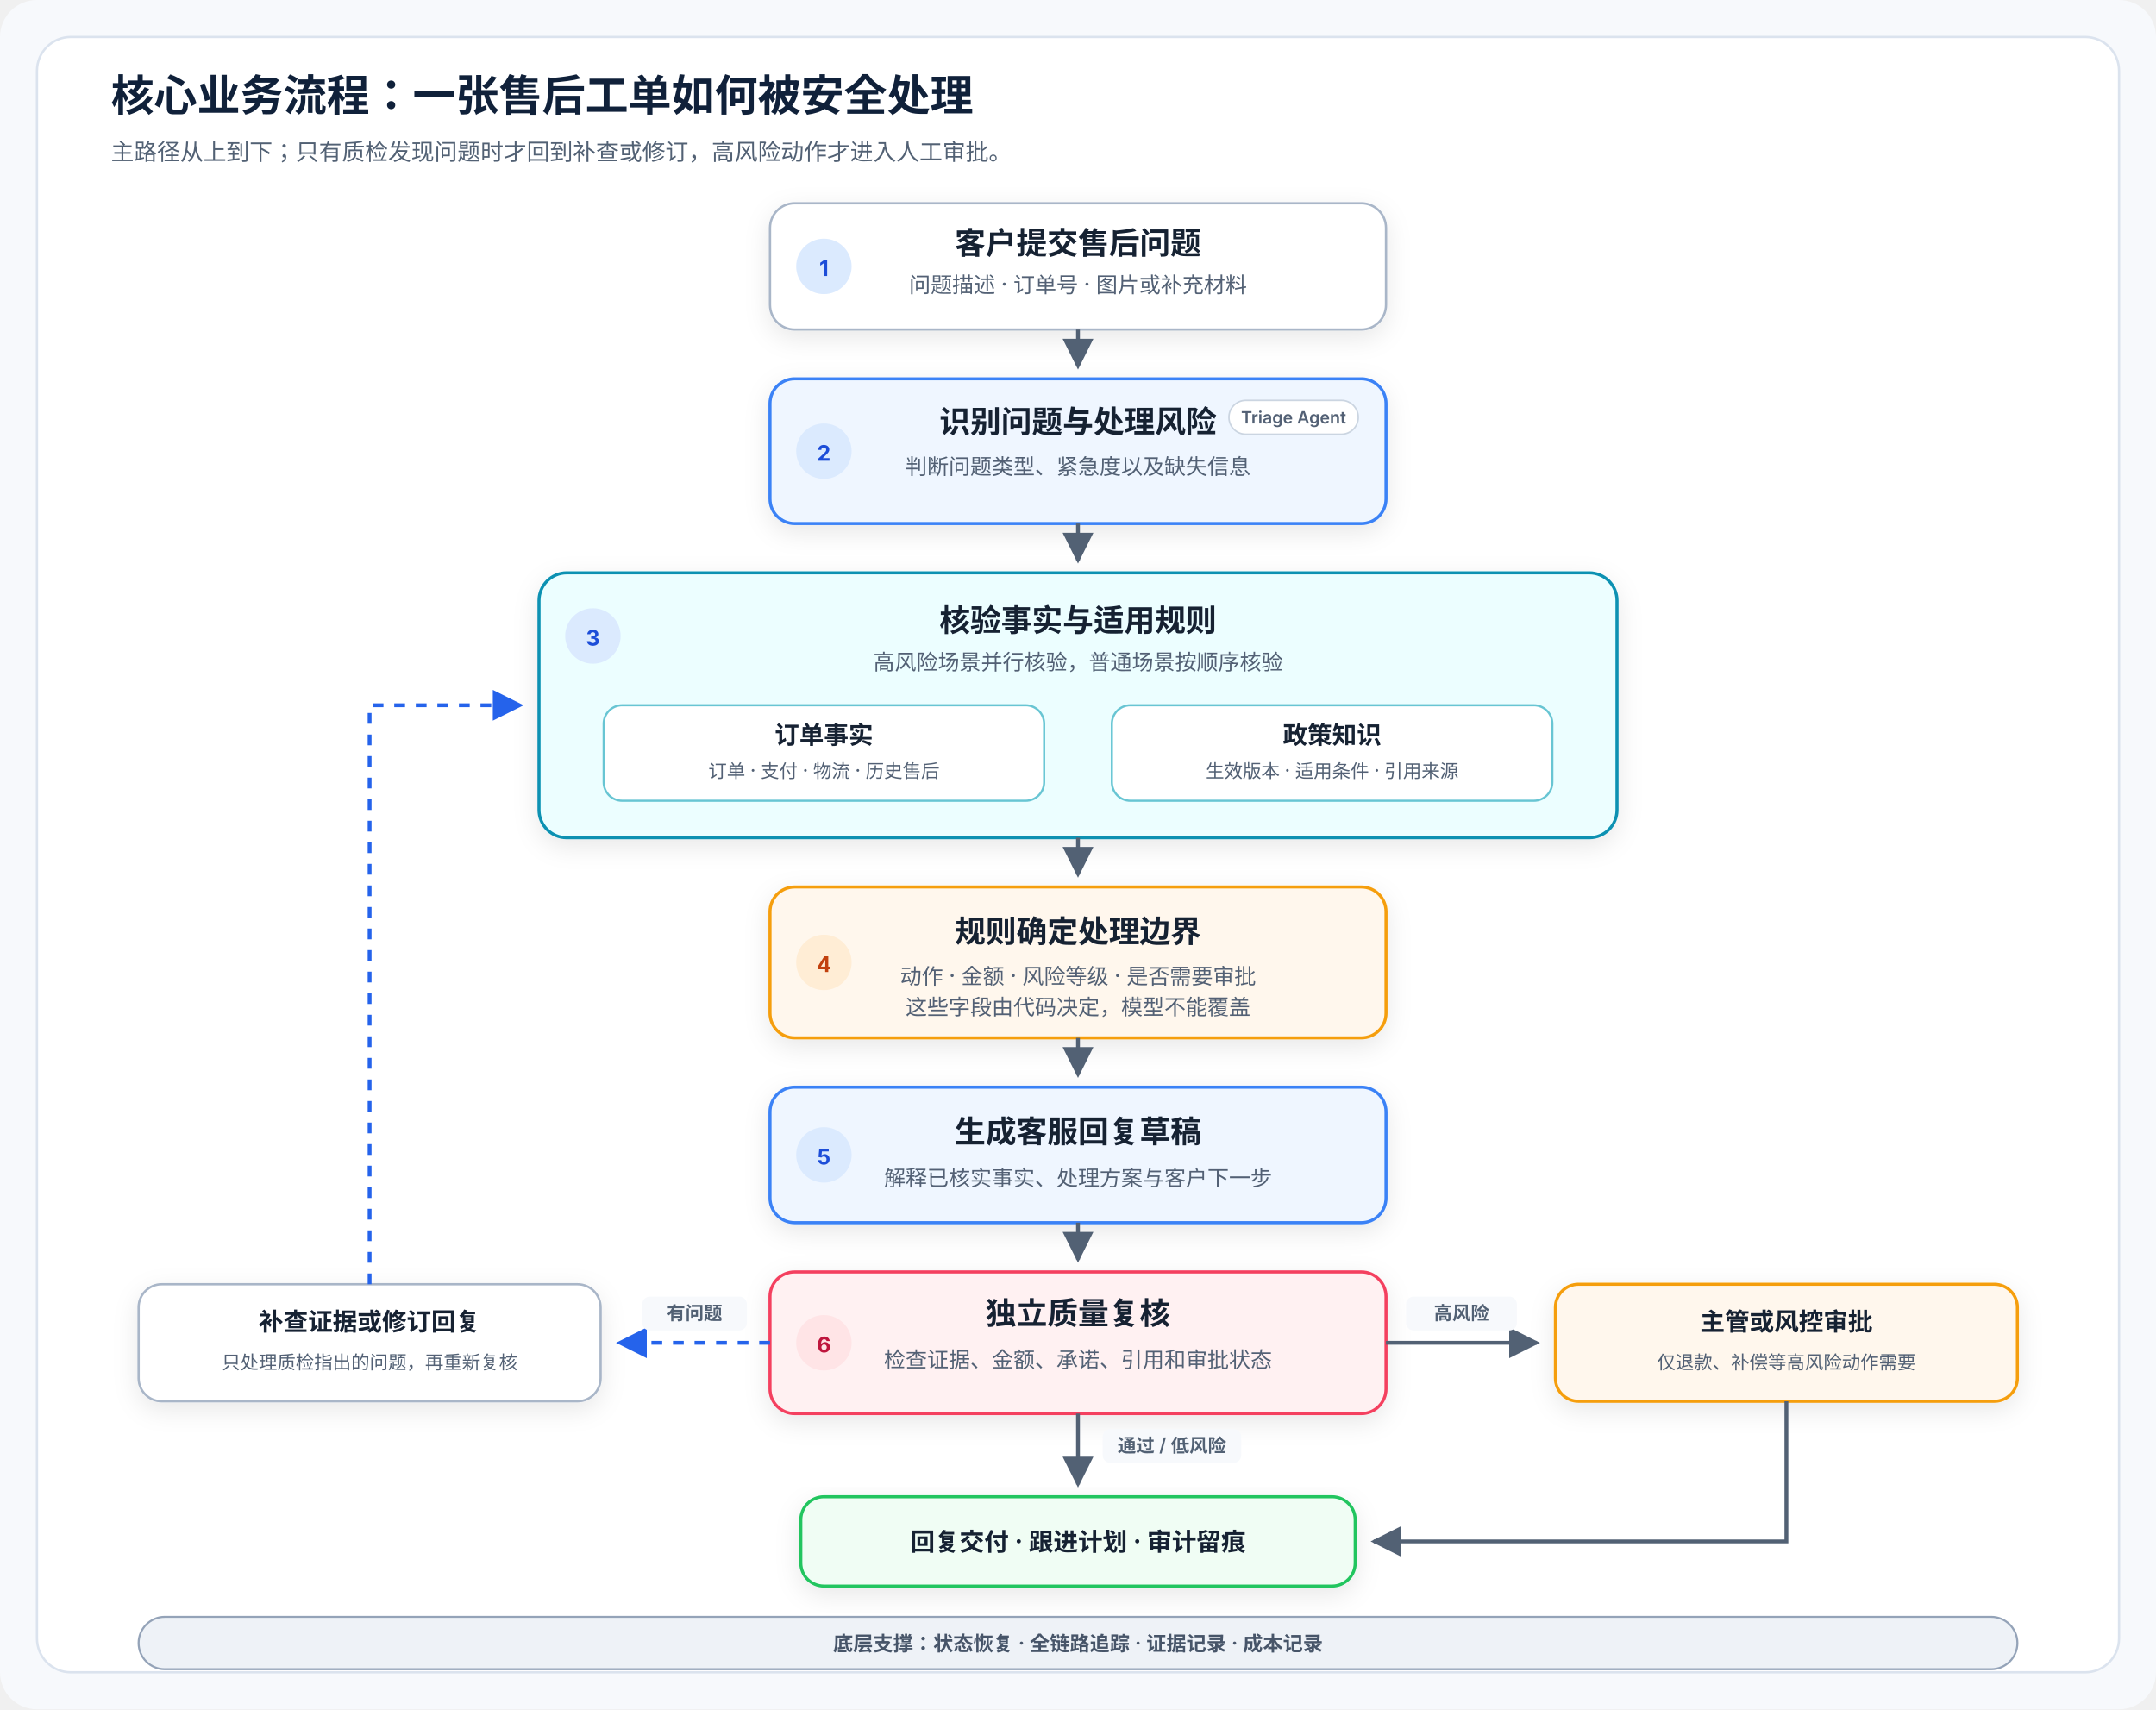
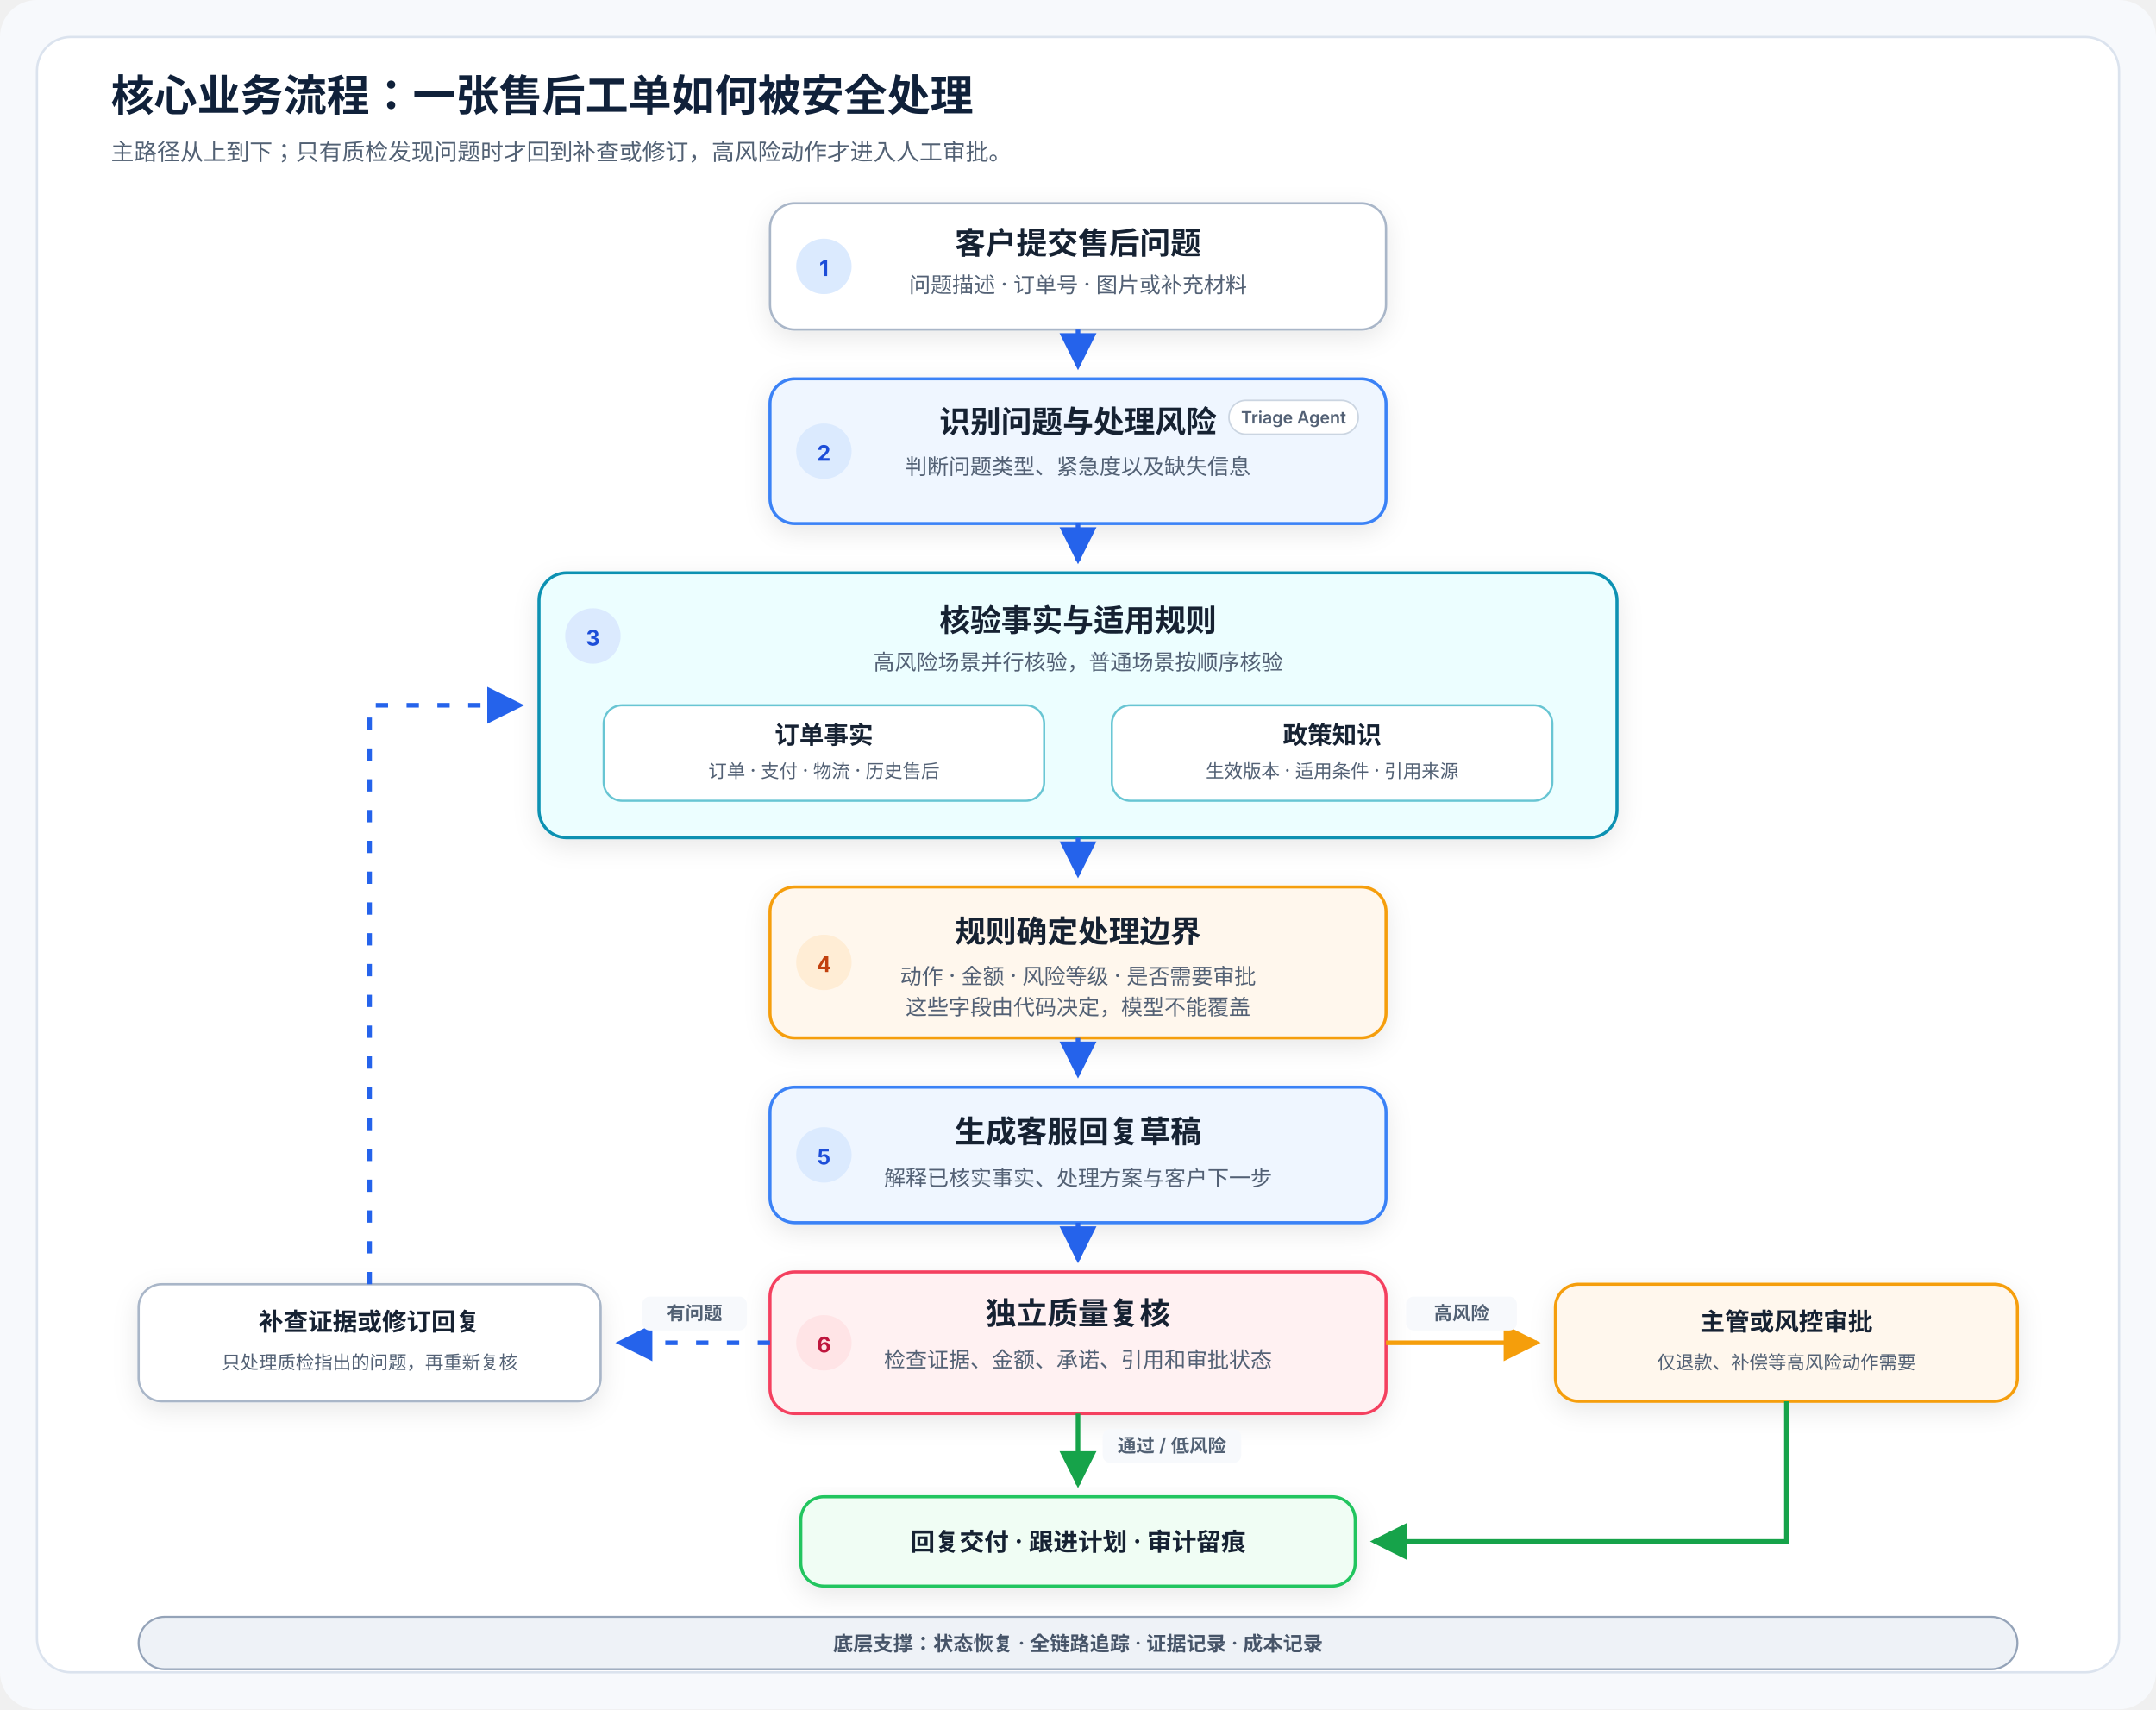
<svg xmlns="http://www.w3.org/2000/svg" width="1400" height="1110" viewBox="0 0 1400 1110" role="img" aria-labelledby="title desc">
  <defs>
    <filter id="shadow" x="-20%" y="-20%" width="140%" height="150%">
      <feDropShadow dx="0" dy="5" stdDeviation="8" flood-color="#0f172a" flood-opacity=".09" />
    </filter>
    <marker id="arrow" viewBox="0 0 10 10" refX="9" refY="5" markerWidth="8" markerHeight="8" orient="auto-start-reverse">
      <path d="M0 0 L10 5 L0 10 z" fill="#526174" />
    </marker>
    <marker id="arrowBlue" viewBox="0 0 10 10" refX="9" refY="5" markerWidth="8" markerHeight="8" orient="auto-start-reverse">
      <path d="M0 0 L10 5 L0 10 z" fill="#2563eb" />
    </marker>
+     <marker id="arrowOrange" viewBox="0 0 10 10" refX="9" refY="5" markerWidth="8" markerHeight="8" orient="auto-start-reverse">
+       <path d="M0 0 L10 5 L0 10 z" fill="#f59e0b" />
+     </marker>
+     <marker id="arrowGreen" viewBox="0 0 10 10" refX="9" refY="5" markerWidth="8" markerHeight="8" orient="auto-start-reverse">
+       <path d="M0 0 L10 5 L0 10 z" fill="#16a34a" />
+     </marker>
  </defs>
  <style>
-     .canvas{fill:#f7f9fc}.frame{fill:#fff;stroke:#dbe3ee;stroke-width:1.5}.title{fill:#10213a;font:700 28px Inter,"Segoe UI","Microsoft YaHei",sans-serif}.subtitle{fill:#526174;font:500 15px Inter,"Segoe UI","Microsoft YaHei",sans-serif}.stage{fill:#fff;stroke:#a9b6c8;stroke-width:1.5}.agent{fill:#eff6ff;stroke:#3b82f6;stroke-width:2}.evidence{fill:#ecfeff;stroke:#0891b2;stroke-width:2}.rule{fill:#fff7ed;stroke:#f59e0b;stroke-width:2}.review{fill:#fff1f2;stroke:#f43f5e;stroke-width:2}.output{fill:#f0fdf4;stroke:#22c55e;stroke-width:2}.node-title{fill:#142033;font:700 20px Inter,"Segoe UI","Microsoft YaHei",sans-serif;text-anchor:middle}.node-sub{fill:#526174;font:500 14px Inter,"Segoe UI","Microsoft YaHei",sans-serif;text-anchor:middle}.mini-title{fill:#142033;font:700 16px Inter,"Segoe UI","Microsoft YaHei",sans-serif;text-anchor:middle}.mini-sub{fill:#526174;font:500 12px Inter,"Segoe UI","Microsoft YaHei",sans-serif;text-anchor:middle}.number{fill:#1d4ed8;font:700 14px Inter,"Segoe UI",sans-serif;text-anchor:middle;dominant-baseline:middle}.number-bg{fill:#dbeafe}.tag{fill:#fff;stroke:#cbd5e1;stroke-width:1}.tag-text{fill:#526174;font:600 11px Inter,"Segoe UI","Microsoft YaHei",sans-serif;text-anchor:middle}.edge{fill:none;stroke:#526174;stroke-width:2.5;marker-end:url(#arrow)}.loop{fill:none;stroke:#2563eb;stroke-width:2.5;stroke-dasharray:7 7;marker-end:url(#arrowBlue)}.edge-label{fill:#526174;font:600 12px Inter,"Segoe UI","Microsoft YaHei",sans-serif;text-anchor:middle}.label-bg{fill:#f7f9fc}.foundation{fill:#eef2f7;stroke:#94a3b8;stroke-width:1.3}.foundation-text{fill:#475569;font:600 13px Inter,"Segoe UI","Microsoft YaHei",sans-serif;text-anchor:middle}
+     .canvas{fill:#f7f9fc}.frame{fill:#fff;stroke:#dbe3ee;stroke-width:1.5}.title{fill:#10213a;font:700 28px Inter,"Segoe UI","Microsoft YaHei",sans-serif}.subtitle{fill:#526174;font:500 15px Inter,"Segoe UI","Microsoft YaHei",sans-serif}.stage{fill:#fff;stroke:#a9b6c8;stroke-width:1.5}.agent{fill:#eff6ff;stroke:#3b82f6;stroke-width:2}.evidence{fill:#ecfeff;stroke:#0891b2;stroke-width:2}.rule{fill:#fff7ed;stroke:#f59e0b;stroke-width:2}.review{fill:#fff1f2;stroke:#f43f5e;stroke-width:2}.output{fill:#f0fdf4;stroke:#22c55e;stroke-width:2}.node-title{fill:#142033;font:700 20px Inter,"Segoe UI","Microsoft YaHei",sans-serif;text-anchor:middle}.node-sub{fill:#526174;font:500 14px Inter,"Segoe UI","Microsoft YaHei",sans-serif;text-anchor:middle}.mini-title{fill:#142033;font:700 16px Inter,"Segoe UI","Microsoft YaHei",sans-serif;text-anchor:middle}.mini-sub{fill:#526174;font:500 12px Inter,"Segoe UI","Microsoft YaHei",sans-serif;text-anchor:middle}.number{fill:#1d4ed8;font:700 14px Inter,"Segoe UI",sans-serif;text-anchor:middle;dominant-baseline:middle}.number-bg{fill:#dbeafe}.tag{fill:#fff;stroke:#cbd5e1;stroke-width:1}.tag-text{fill:#526174;font:600 11px Inter,"Segoe UI","Microsoft YaHei",sans-serif;text-anchor:middle}.edge{fill:none;stroke:#2563eb;stroke-width:3;marker-end:url(#arrowBlue)}.loop{fill:none;stroke:#2563eb;stroke-width:3;stroke-dasharray:8 12;marker-end:url(#arrowBlue)}.risk-flow{stroke:#f59e0b;marker-end:url(#arrowOrange)}.deliver-flow{stroke:#16a34a;marker-end:url(#arrowGreen)}.edge-label{fill:#526174;font:600 12px Inter,"Segoe UI","Microsoft YaHei",sans-serif;text-anchor:middle}.label-bg{fill:#f7f9fc}.foundation{fill:#eef2f7;stroke:#94a3b8;stroke-width:1.3}.foundation-text{fill:#475569;font:600 13px Inter,"Segoe UI","Microsoft YaHei",sans-serif;text-anchor:middle}
+     @keyframes flow{to{stroke-dashoffset:-60}}
+     @media (prefers-reduced-motion:no-preference){.edge,.loop{stroke-dasharray:10 16;animation:flow 1.35s linear infinite}.loop{animation-duration:1.7s}}
  </style>
  <rect class="canvas" width="1400" height="1110" rx="24" />
  <rect class="frame" x="24" y="24" width="1352" height="1062" rx="22" />
  <text class="title" x="72" y="72">核心业务流程：一张售后工单如何被安全处理</text>
  <text class="subtitle" x="72" y="104">主路径从上到下；只有质检发现问题时才回到补查或修订，高风险动作才进入人工审批。</text>
  <g filter="url(#shadow)">
    <rect class="stage" x="500" y="132" width="400" height="82" rx="16" />
    <circle class="number-bg" cx="535" cy="173" r="18" />
    <text class="number" x="535" y="174">1</text>
    <text class="node-title" x="700" y="165">客户提交售后问题</text>
    <text class="node-sub" x="700" y="190">问题描述 · 订单号 · 图片或补充材料</text>
  </g>
  <path class="edge" d="M700 214 V238" />
  <g filter="url(#shadow)">
    <rect class="agent" x="500" y="246" width="400" height="94" rx="16" />
    <circle class="number-bg" cx="535" cy="293" r="18" />
    <text class="number" x="535" y="294">2</text>
    <text class="node-title" x="700" y="281">识别问题与处理风险</text>
    <text class="node-sub" x="700" y="308">判断问题类型、紧急度以及缺失信息</text>
    <rect class="tag" x="798" y="260" width="84" height="22" rx="11" />
    <text class="tag-text" x="840" y="275">Triage Agent</text>
  </g>
  <path class="edge" d="M700 340 V364" />
  <g filter="url(#shadow)">
    <rect class="evidence" x="350" y="372" width="700" height="172" rx="18" />
    <circle class="number-bg" cx="385" cy="413" r="18" />
    <text class="number" x="385" y="414">3</text>
    <text class="node-title" x="700" y="410">核验事实与适用规则</text>
    <text class="node-sub" x="700" y="435">高风险场景并行核验，普通场景按顺序核验</text>
    <rect x="392" y="458" width="286" height="62" rx="12" fill="#fff" stroke="#67c5d3" stroke-width="1.4" />
    <text class="mini-title" x="535" y="483">订单事实</text>
    <text class="mini-sub" x="535" y="505">订单 · 支付 · 物流 · 历史售后</text>
    <rect x="722" y="458" width="286" height="62" rx="12" fill="#fff" stroke="#67c5d3" stroke-width="1.4" />
    <text class="mini-title" x="865" y="483">政策知识</text>
    <text class="mini-sub" x="865" y="505">生效版本 · 适用条件 · 引用来源</text>
  </g>
  <path class="edge" d="M700 544 V568" />
  <g filter="url(#shadow)">
    <rect class="rule" x="500" y="576" width="400" height="98" rx="16" />
    <circle cx="535" cy="625" r="18" fill="#ffedd5" />
    <text x="535" y="626" class="number" style="fill:#c2410c">4</text>
    <text class="node-title" x="700" y="612">规则确定处理边界</text>
    <text class="node-sub" x="700" y="639">动作 · 金额 · 风险等级 · 是否需要审批</text>
    <text class="node-sub" x="700" y="659">这些字段由代码决定，模型不能覆盖</text>
  </g>
  <path class="edge" d="M700 674 V698" />
  <g filter="url(#shadow)">
    <rect class="agent" x="500" y="706" width="400" height="88" rx="16" />
    <circle class="number-bg" cx="535" cy="750" r="18" />
    <text class="number" x="535" y="751">5</text>
    <text class="node-title" x="700" y="742">生成客服回复草稿</text>
    <text class="node-sub" x="700" y="770">解释已核实事实、处理方案与客户下一步</text>
  </g>
  <path class="edge" d="M700 794 V818" />
  <g filter="url(#shadow)">
    <rect class="review" x="500" y="826" width="400" height="92" rx="16" />
    <circle cx="535" cy="872" r="18" fill="#ffe4e6" />
    <text x="535" y="873" class="number" style="fill:#be123c">6</text>
    <text class="node-title" x="700" y="860">独立质量复核</text>
    <text class="node-sub" x="700" y="888">检查证据、金额、承诺、引用和审批状态</text>
  </g>
  <g filter="url(#shadow)">
    <rect class="stage" x="90" y="834" width="300" height="76" rx="15" />
    <text class="mini-title" x="240" y="864">补查证据或修订回复</text>
    <text class="mini-sub" x="240" y="889">只处理质检指出的问题，再重新复核</text>
  </g>
  <path class="loop" d="M500 872 H402" />
  <rect class="label-bg" x="417" y="842" width="68" height="22" rx="5" />
  <text class="edge-label" x="451" y="857">有问题</text>
  <path class="loop" d="M240 834 V458 H338" />
  <g filter="url(#shadow)">
    <rect class="rule" x="1010" y="834" width="300" height="76" rx="15" />
    <text class="mini-title" x="1160" y="864">主管或风控审批</text>
    <text class="mini-sub" x="1160" y="889">仅退款、补偿等高风险动作需要</text>
  </g>
-   <path class="edge" d="M900 872 H998" />
+   <path class="edge risk-flow" d="M900 872 H998" />
  <rect class="label-bg" x="913" y="842" width="72" height="22" rx="5" />
  <text class="edge-label" x="949" y="857">高风险</text>
  <g filter="url(#shadow)">
    <rect class="output" x="520" y="972" width="360" height="58" rx="15" />
    <text class="mini-title" x="700" y="1007">回复交付 · 跟进计划 · 审计留痕</text>
  </g>
-   <path class="edge" d="M700 918 V964" />
-   <path class="edge" d="M1160 910 V1001 H892" />
+   <path class="edge deliver-flow" d="M700 918 V964" />
+   <path class="edge deliver-flow" d="M1160 910 V1001 H892" />
  <rect class="label-bg" x="716" y="928" width="90" height="22" rx="5" />
  <text class="edge-label" x="761" y="943">通过 / 低风险</text>
  <rect class="foundation" x="90" y="1050" width="1220" height="34" rx="17" />
  <text class="foundation-text" x="700" y="1072">底层支撑：状态恢复 · 全链路追踪 · 证据记录 · 成本记录</text>
</svg>
